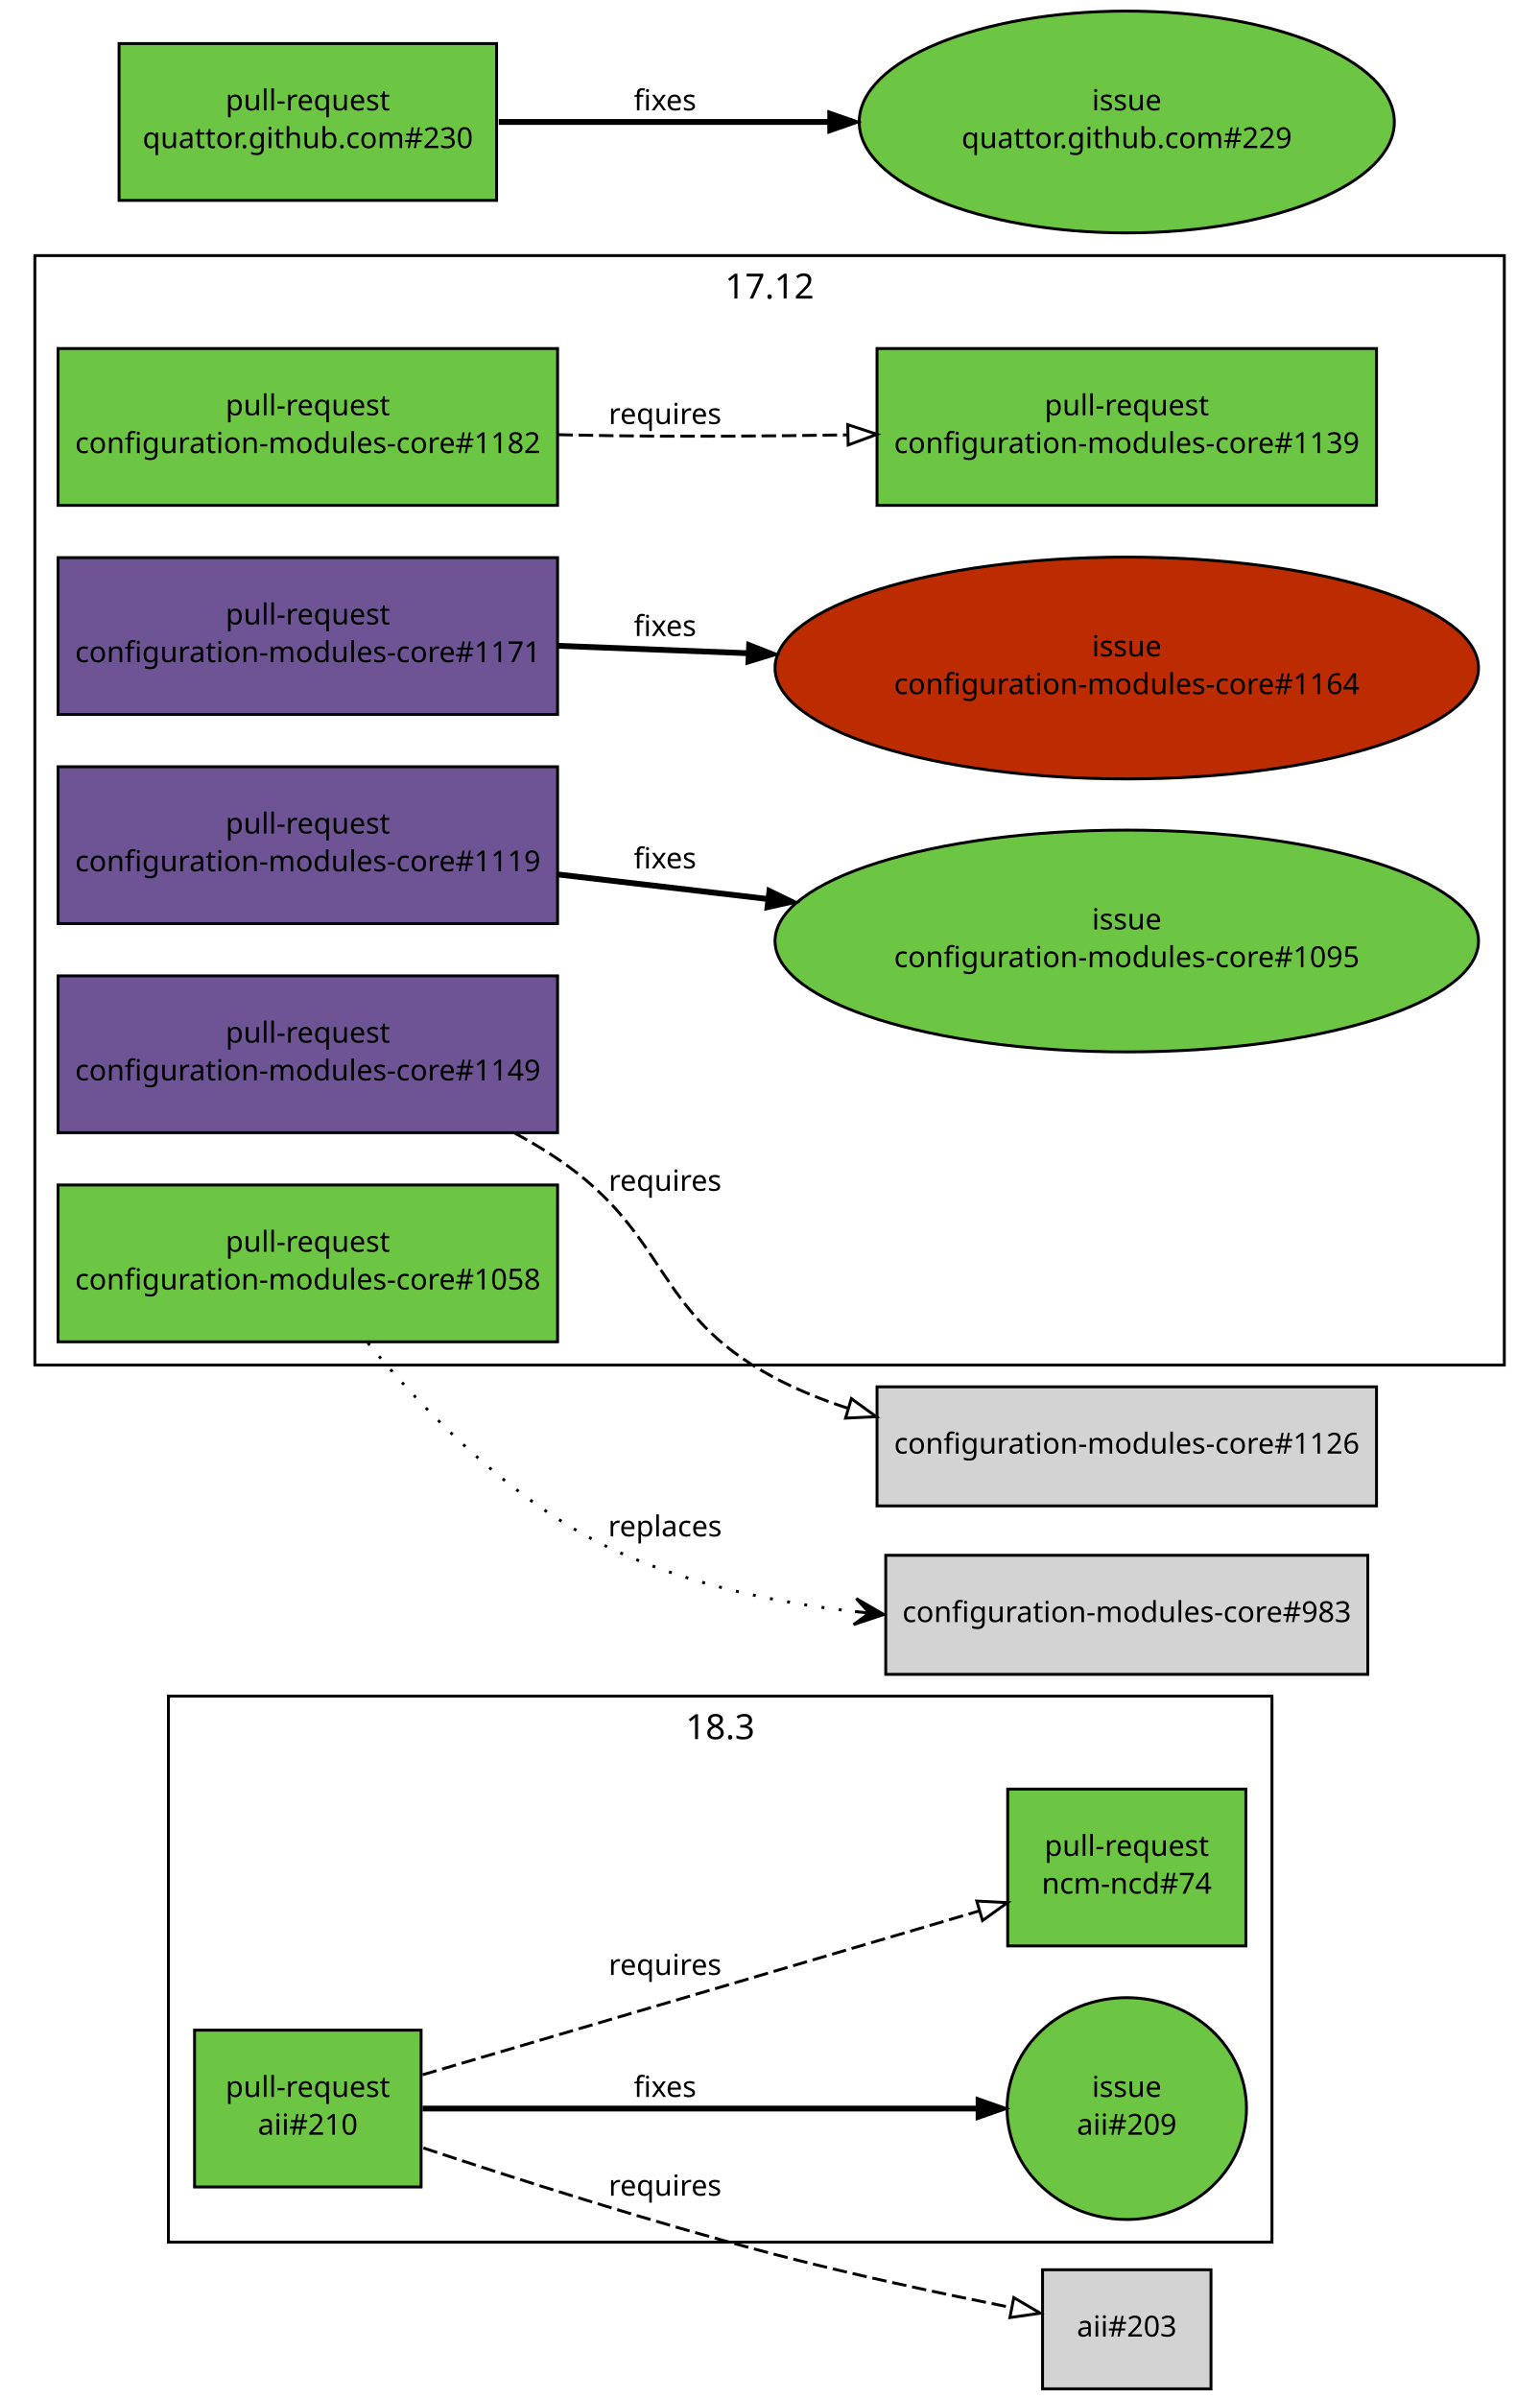
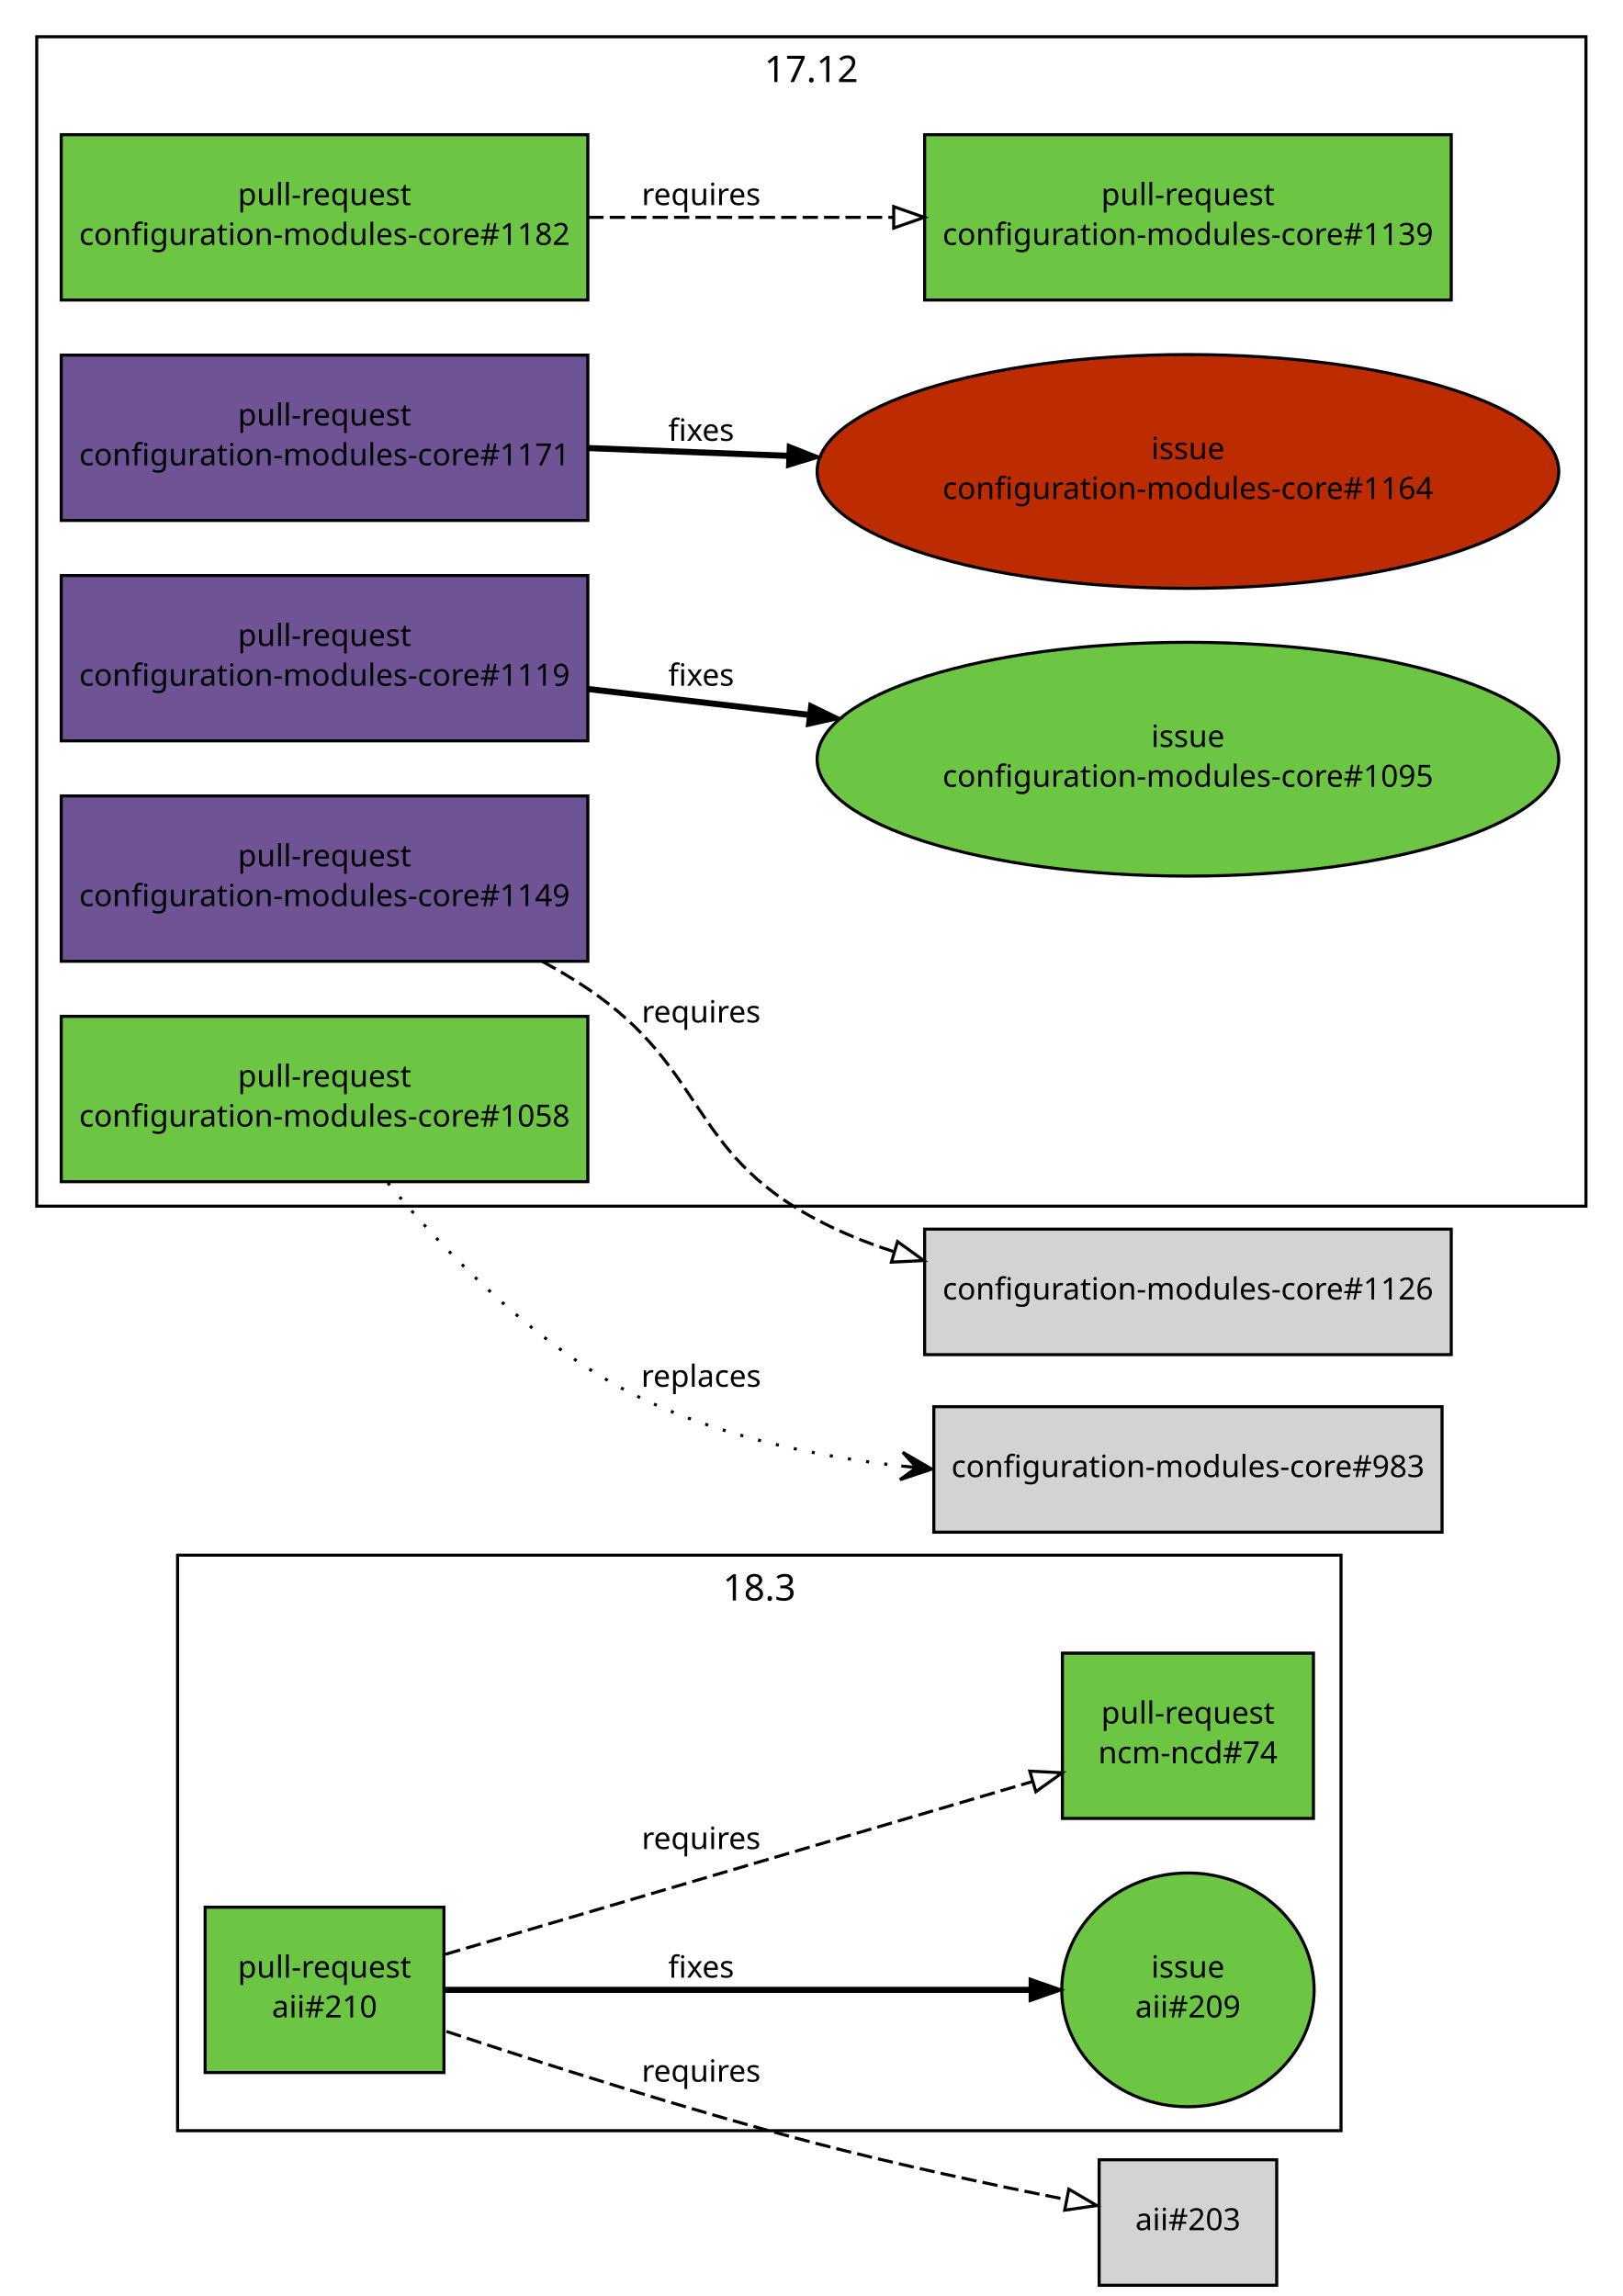
- <svg xmlns="http://www.w3.org/2000/svg" xmlns:xlink="http://www.w3.org/1999/xlink" width="530pt" height="826pt" viewBox="0.00 0.00 530.00 826.00">
-   <g id="graph1" class="graph" transform="scale(1 1) rotate(0) translate(4 822)">
-     <polygon fill="white" stroke="white" points="-4,5 -4,-822 527,-822 527,5 -4,5" />
+ <svg xmlns="http://www.w3.org/2000/svg" xmlns:xlink="http://www.w3.org/1999/xlink" width="530pt" height="750pt" viewBox="0.00 0.00 530.00 750.00">
+   <g id="graph1" class="graph" transform="scale(1 1) rotate(0) translate(4 746)">
+     <polygon fill="white" stroke="white" points="-4,5 -4,-746 527,-746 527,5 -4,5" />
    <g id="graph3" class="cluster">
      <polygon fill="none" stroke="black" points="54,-50 54,-238 434,-238 434,-50 54,-50" />
      <text text-anchor="middle" x="244" y="-223.2" font-family="Sans" font-size="12.00">18.3</text>
    </g>
    <g id="graph4" class="cluster">
      <polygon fill="none" stroke="black" points="8,-352 8,-734 514,-734 514,-352 8,-352" />
      <text text-anchor="middle" x="261" y="-719.2" font-family="Sans" font-size="12.00">17.12</text>
    </g>
    <g id="node1" class="node">
      <a xlink:href="https://github.com/quattor/aii/pull/210" xlink:title="Shellfe: support active config for plugins" target="_parent">
        <polygon fill="#6cc644" stroke="black" points="141,-123 63,-123 63,-69 141,-69 141,-123" />
        <text text-anchor="middle" x="102" y="-100" font-family="Sans" font-size="10.00">pull-request</text>
        <text text-anchor="middle" x="102" y="-87" font-family="Sans" font-size="10.00">aii#210</text>
      </a>
    </g>
    <g id="node3" class="node">
      <a xlink:href="https://github.com/quattor/aii/issues/209" xlink:title="support ACTIVE_CONFIG" target="_parent">
        <ellipse fill="#6cc644" stroke="black" cx="384" cy="-96" rx="41.217" ry="38.184" />
        <text text-anchor="middle" x="384" y="-100" font-family="Sans" font-size="10.00">issue</text>
        <text text-anchor="middle" x="384" y="-87" font-family="Sans" font-size="10.00">aii#209</text>
      </a>
    </g>
    <g id="edge2" class="edge">
      <path fill="none" stroke="black" stroke-width="2" d="M141.508,-96C191.35,-96 277.184,-96 332.226,-96" />
      <polygon fill="black" stroke="black" points="332.467,-99.5 342.467,-96 332.467,-92.5 332.467,-99.5" />
      <text text-anchor="middle" x="225" y="-100" font-family="Sans" font-size="10.00">fixes</text>
    </g>
    <g id="node5" class="node">
      <a xlink:href="https://github.com/quattor/ncm-ncd/pull/74" xlink:title="Set the current active config as an attribute to the component" target="_parent">
        <polygon fill="#6cc644" stroke="black" points="425,-206 343,-206 343,-152 425,-152 425,-206" />
        <text text-anchor="middle" x="384" y="-183" font-family="Sans" font-size="10.00">pull-request</text>
        <text text-anchor="middle" x="384" y="-170" font-family="Sans" font-size="10.00">ncm-ncd#74</text>
      </a>
    </g>
    <g id="edge4" class="edge">
      <path fill="none" stroke="black" stroke-dasharray="5,2" d="M141.508,-107.628C191.596,-122.37 278.034,-147.811 333.04,-164.001" />
      <polygon fill="none" stroke="black" points="332.348,-167.446 342.929,-166.912 334.325,-160.731 332.348,-167.446" />
      <text text-anchor="middle" x="225" y="-142" font-family="Sans" font-size="10.00">requires</text>
    </g>
    <g id="node7" class="node">
      <polygon fill="lightgrey" stroke="black" points="413,-40.5 355,-40.5 355,0.5 413,0.5 413,-40.5" />
      <text text-anchor="middle" x="384" y="-17.5" font-family="Sans" font-size="10.00">aii#203</text>
    </g>
    <g id="edge6" class="edge">
      <path fill="none" stroke="black" stroke-dasharray="5,2" d="M141.812,-82.427C174.004,-71.726 220.618,-56.85 262,-46 289.189,-38.871 320.169,-32.287 344.106,-27.529" />
      <polygon fill="none" stroke="black" points="345.097,-30.901 354.235,-25.54 343.748,-24.032 345.097,-30.901" />
      <text text-anchor="middle" x="225" y="-66" font-family="Sans" font-size="10.00">requires</text>
    </g>
    <g id="node8" class="node">
      <a xlink:href="https://github.com/quattor/configuration-modules-core/pull/1182" xlink:title="ncm-opennebula: Include 5.4.x configuration" target="_parent">
        <polygon fill="#6cc644" stroke="black" points="188,-702 16,-702 16,-648 188,-648 188,-702" />
        <text text-anchor="middle" x="102" y="-679" font-family="Sans" font-size="10.00">pull-request</text>
        <text text-anchor="middle" x="102" y="-666" font-family="Sans" font-size="10.00">configuration-modules-core#1182</text>
      </a>
    </g>
    <g id="node10" class="node">
      <a xlink:href="https://github.com/quattor/configuration-modules-core/pull/1139" xlink:title="ncm-opennebula: include hugepages options" target="_parent">
        <polygon fill="#6cc644" stroke="black" points="470,-702 298,-702 298,-648 470,-648 470,-702" />
        <text text-anchor="middle" x="384" y="-679" font-family="Sans" font-size="10.00">pull-request</text>
        <text text-anchor="middle" x="384" y="-666" font-family="Sans" font-size="10.00">configuration-modules-core#1139</text>
      </a>
    </g>
    <g id="edge8" class="edge">
-       <path fill="none" stroke="black" stroke-dasharray="5,2" d="M188.256,-672.32C194.261,-672.193 200.22,-672.083 206,-672 232.581,-671.617 261.394,-671.83 287.938,-672.281" />
-       <polygon fill="none" stroke="black" points="287.929,-675.782 297.991,-672.465 288.057,-668.783 287.929,-675.782" />
-       <text text-anchor="middle" x="225" y="-676" font-family="Sans" font-size="10.00">requires</text>
+       <path fill="none" stroke="black" stroke-dasharray="5,2" d="M188.142,-675C219.565,-675 255.296,-675 287.558,-675" />
+       <polygon fill="none" stroke="black" points="287.9,-678.5 297.9,-675 287.9,-671.5 287.9,-678.5" />
+       <text text-anchor="middle" x="225" y="-679" font-family="Sans" font-size="10.00">requires</text>
    </g>
    <g id="node11" class="node">
      <a xlink:href="https://github.com/quattor/configuration-modules-core/pull/1171" xlink:title="ncm-cups enhancements and cleanups" target="_parent">
        <polygon fill="#6e5494" stroke="black" points="188,-630 16,-630 16,-576 188,-576 188,-630" />
        <text text-anchor="middle" x="102" y="-607" font-family="Sans" font-size="10.00">pull-request</text>
        <text text-anchor="middle" x="102" y="-594" font-family="Sans" font-size="10.00">configuration-modules-core#1171</text>
      </a>
    </g>
    <g id="node13" class="node">
      <a xlink:href="https://github.com/quattor/configuration-modules-core/issues/1164" xlink:title="ncm-cups 17.7.0: configuration of ServerAlias + miscellanous enhancements" target="_parent">
        <ellipse fill="#bd2c00" stroke="black" cx="384" cy="-592" rx="121.122" ry="38.184" />
        <text text-anchor="middle" x="384" y="-596" font-family="Sans" font-size="10.00">issue</text>
        <text text-anchor="middle" x="384" y="-583" font-family="Sans" font-size="10.00">configuration-modules-core#1164</text>
      </a>
    </g>
    <g id="edge10" class="edge">
      <path fill="none" stroke="black" stroke-width="2" d="M188.142,-599.64C208.719,-598.837 231.144,-597.962 253.232,-597.101" />
      <polygon fill="black" stroke="black" points="253.493,-600.593 263.349,-596.706 253.22,-593.599 253.493,-600.593" />
-       <text text-anchor="middle" x="225" y="-603" font-family="Sans" font-size="10.00">fixes</text>
+       <text text-anchor="middle" x="225" y="-602" font-family="Sans" font-size="10.00">fixes</text>
    </g>
    <g id="node14" class="node">
      <a xlink:href="https://github.com/quattor/configuration-modules-core/pull/1149" xlink:title="ncm-metaconfig: rsyslog: rainer script configuration" target="_parent">
        <polygon fill="#6e5494" stroke="black" points="188,-486 16,-486 16,-432 188,-432 188,-486" />
        <text text-anchor="middle" x="102" y="-463" font-family="Sans" font-size="10.00">pull-request</text>
        <text text-anchor="middle" x="102" y="-450" font-family="Sans" font-size="10.00">configuration-modules-core#1149</text>
      </a>
    </g>
    <g id="node16" class="node">
      <polygon fill="lightgrey" stroke="black" points="470,-344.5 298,-344.5 298,-303.5 470,-303.5 470,-344.5" />
      <text text-anchor="middle" x="384" y="-321.5" font-family="Sans" font-size="10.00">configuration-modules-core#1126</text>
    </g>
    <g id="edge12" class="edge">
      <path fill="none" stroke="black" stroke-dasharray="5,2" d="M173.123,-431.926C178.288,-429.149 183.306,-426.172 188,-423 226.799,-396.781 220.753,-370.169 262,-348 270.099,-343.647 278.88,-340.078 287.892,-337.153" />
      <polygon fill="none" stroke="black" points="289.153,-340.43 297.741,-334.225 287.158,-333.72 289.153,-340.43" />
      <text text-anchor="middle" x="225" y="-412" font-family="Sans" font-size="10.00">requires</text>
    </g>
    <g id="node17" class="node">
      <a xlink:href="https://github.com/quattor/configuration-modules-core/pull/1119" xlink:title="ncm-systemd: cleanup, restarting modified unitfiles and initial handling of unconfigured units" target="_parent">
        <polygon fill="#6e5494" stroke="black" points="188,-558 16,-558 16,-504 188,-504 188,-558" />
        <text text-anchor="middle" x="102" y="-535" font-family="Sans" font-size="10.00">pull-request</text>
        <text text-anchor="middle" x="102" y="-522" font-family="Sans" font-size="10.00">configuration-modules-core#1119</text>
      </a>
    </g>
    <g id="node19" class="node">
      <a xlink:href="https://github.com/quattor/configuration-modules-core/issues/1095" xlink:title="ncm-systemd: Manual intervention required in order for drop-in unit files to have any affect" target="_parent">
        <ellipse fill="#6cc644" stroke="black" cx="384" cy="-498" rx="121.122" ry="38.184" />
        <text text-anchor="middle" x="384" y="-502" font-family="Sans" font-size="10.00">issue</text>
        <text text-anchor="middle" x="384" y="-489" font-family="Sans" font-size="10.00">configuration-modules-core#1095</text>
      </a>
    </g>
    <g id="edge14" class="edge">
      <path fill="none" stroke="black" stroke-width="2" d="M188.142,-520.92C210.848,-518.262 235.803,-515.342 260.074,-512.502" />
      <polygon fill="black" stroke="black" points="260.533,-515.972 270.059,-511.334 259.72,-509.02 260.533,-515.972" />
-       <text text-anchor="middle" x="225" y="-523" font-family="Sans" font-size="10.00">fixes</text>
+       <text text-anchor="middle" x="225" y="-522" font-family="Sans" font-size="10.00">fixes</text>
    </g>
    <g id="node20" class="node">
      <a xlink:href="https://github.com/quattor/configuration-modules-core/pull/1058" xlink:title="ncm-ssh: disable insecure ssh ciphersuites and macs" target="_parent">
        <polygon fill="#6cc644" stroke="black" points="188,-414 16,-414 16,-360 188,-360 188,-414" />
        <text text-anchor="middle" x="102" y="-391" font-family="Sans" font-size="10.00">pull-request</text>
        <text text-anchor="middle" x="102" y="-378" font-family="Sans" font-size="10.00">configuration-modules-core#1058</text>
      </a>
    </g>
    <g id="node22" class="node">
      <polygon fill="lightgrey" stroke="black" points="467,-286.5 301,-286.5 301,-245.5 467,-245.5 467,-286.5" />
      <text text-anchor="middle" x="384" y="-263.5" font-family="Sans" font-size="10.00">configuration-modules-core#983</text>
    </g>
    <g id="edge16" class="edge">
      <path fill="none" stroke="black" stroke-dasharray="1,5" d="M122.671,-359.608C141.643,-336.657 171.916,-305.134 206,-289 231.836,-276.771 262.012,-270.352 290.1,-267.151" />
      <polygon fill="black" stroke="black" points="300.342,-266.112 290.848,-271.598 295.368,-266.617 290.394,-267.121 290.394,-267.121 290.394,-267.121 295.368,-266.617 289.939,-262.644 300.342,-266.112 300.342,-266.112" />
      <text text-anchor="middle" x="225" y="-293" font-family="Sans" font-size="10.00">replaces</text>
    </g>
-     <g id="node23" class="node">
-       <a xlink:href="https://github.com/quattor/quattor.github.com/pull/230" xlink:title="travis: Update environment to allow spellchecker to run" target="_parent">
-         <polygon fill="#6cc644" stroke="black" points="167,-807 37,-807 37,-753 167,-753 167,-807" />
-         <text text-anchor="middle" x="102" y="-784" font-family="Sans" font-size="10.00">pull-request</text>
-         <text text-anchor="middle" x="102" y="-771" font-family="Sans" font-size="10.00">quattor.github.com#230</text>
-       </a>
-     </g>
-     <g id="node25" class="node">
-       <a xlink:href="https://github.com/quattor/quattor.github.com/issues/229" xlink:title="reenable travis spellchecker" target="_parent">
-         <ellipse fill="#6cc644" stroke="black" cx="384" cy="-780" rx="92.13" ry="38.184" />
-         <text text-anchor="middle" x="384" y="-784" font-family="Sans" font-size="10.00">issue</text>
-         <text text-anchor="middle" x="384" y="-771" font-family="Sans" font-size="10.00">quattor.github.com#229</text>
-       </a>
-     </g>
-     <g id="edge18" class="edge">
-       <path fill="none" stroke="black" stroke-width="2" d="M167.761,-780C201.525,-780 243.43,-780 281.335,-780" />
-       <polygon fill="black" stroke="black" points="281.393,-783.5 291.393,-780 281.393,-776.5 281.393,-783.5" />
-       <text text-anchor="middle" x="225" y="-784" font-family="Sans" font-size="10.00">fixes</text>
-     </g>
  </g>
</svg>
